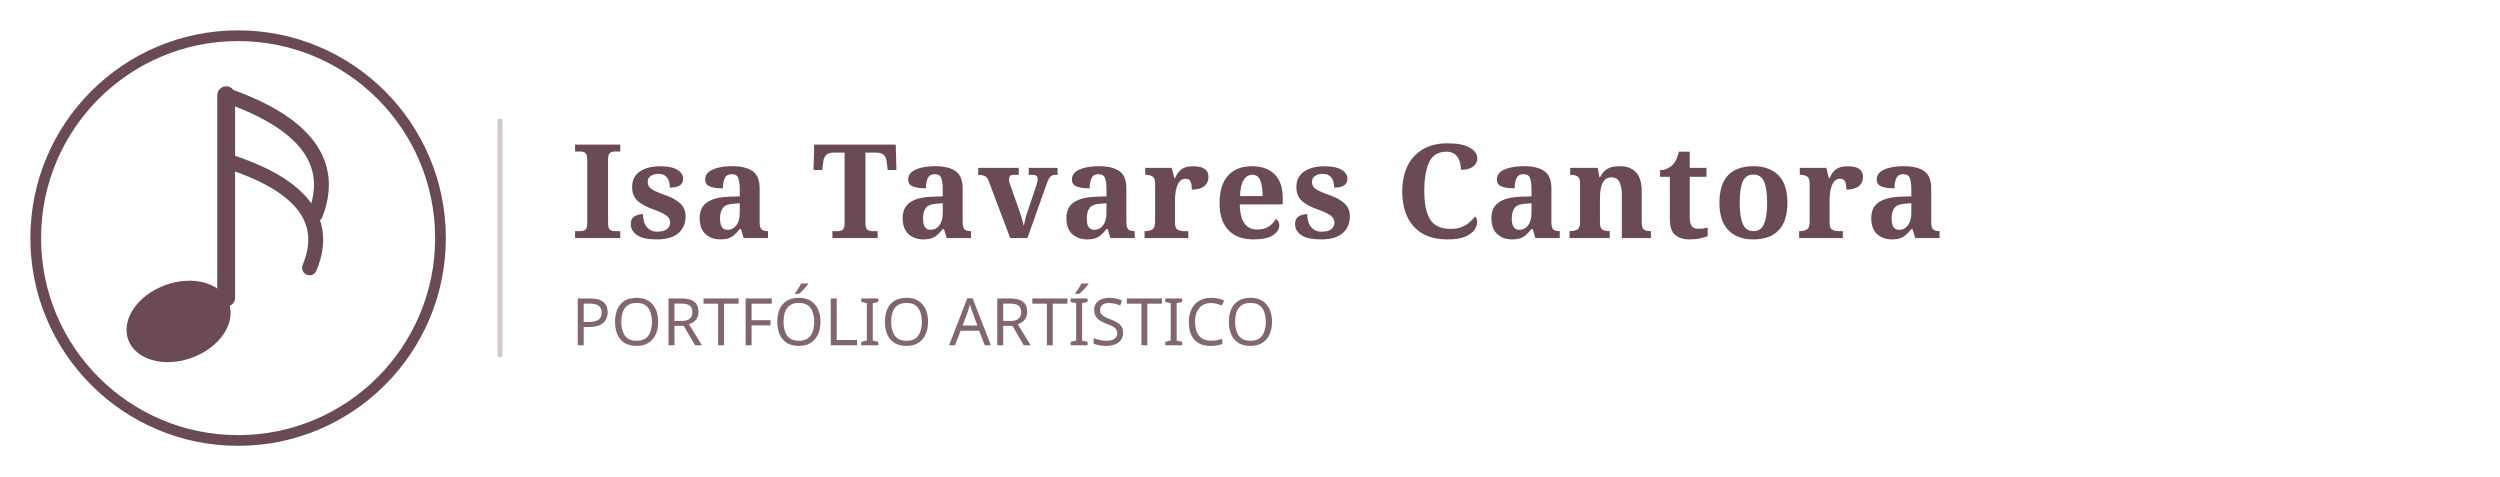
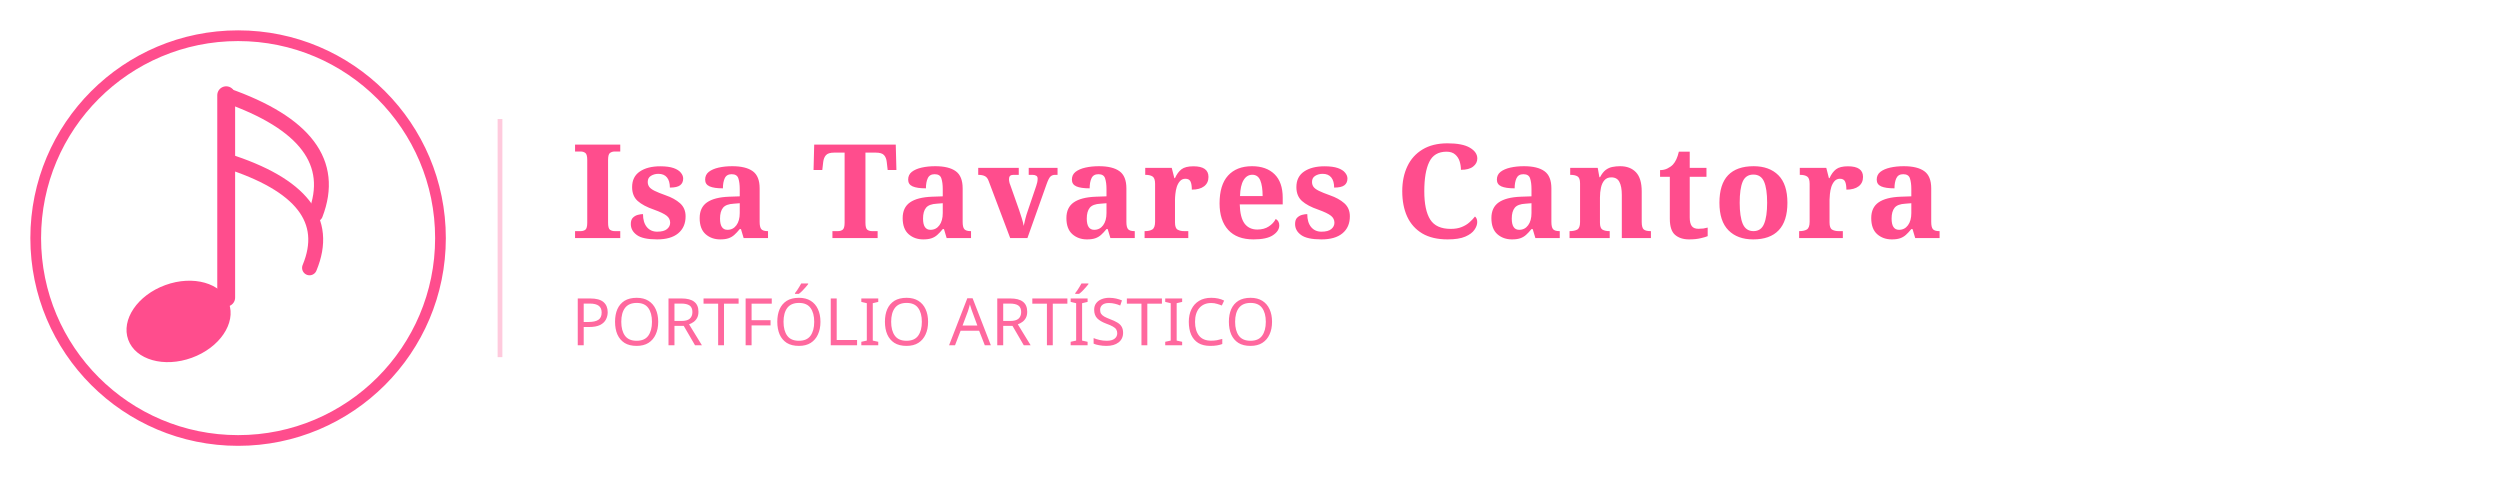
<svg xmlns="http://www.w3.org/2000/svg" width="420" height="80" viewBox="0 0 420 80" role="img">
  <defs>
    <style>
-       .logo-circle { fill: transparent; stroke: #6B4A57; stroke-width: 1.8; }
-       .logo-note { fill: #6B4A57; }
-       .logo-stem { stroke: #6B4A57; stroke-width: 3; stroke-linecap: round; fill: none; }
-       .logo-flag { stroke: #6B4A57; stroke-width: 2.5; fill: none; stroke-linecap: round; }
+       .logo-circle { fill: transparent; stroke: #FF4D8D; stroke-width: 1.8; }
+       .logo-note { fill: #FF4D8D; }
+       .logo-stem { stroke: #FF4D8D; stroke-width: 3; stroke-linecap: round; fill: none; }
+       .logo-flag { stroke: #FF4D8D; stroke-width: 2.5; fill: none; stroke-linecap: round; }
      .logo-name {
        font-family: Georgia, serif;
        font-size: 22px;
        font-weight: 600;
-         fill: #6B4A57;
+         fill: #FF4D8D;
        letter-spacing: 0.5px;
      }
      .logo-sub {
        font-family: system-ui, sans-serif;
        font-size: 11px;
-         fill: #6B4A57;
+         fill: #FF4D8D;
        opacity: 0.85;
        font-weight: 500;
      }
    </style>
  </defs>
  <circle cx="40" cy="40" r="34" class="logo-circle" />
  <ellipse cx="30" cy="54" rx="9" ry="6.5" transform="rotate(-20 30 54)" class="logo-note" />
  <line x1="38" y1="50" x2="38" y2="16" class="logo-stem" />
  <path d="M38 16 Q58 23 53 36" class="logo-flag" />
  <path d="M38 27 Q57 33 52 45" class="logo-flag" />
-   <line x1="84" y1="20" x2="84" y2="60" stroke="#6B4A57" stroke-width="0.8" opacity="0.3" />
+   <line x1="84" y1="20" x2="84" y2="60" stroke="#FF4D8D" stroke-width="0.8" opacity="0.3" />
  <text x="96" y="40" class="logo-name">Isa Tavares Cantora</text>
  <text x="96" y="58" class="logo-sub" textLength="238" lengthAdjust="spacing">PORTFÓLIO ARTÍSTICO</text>
</svg>
